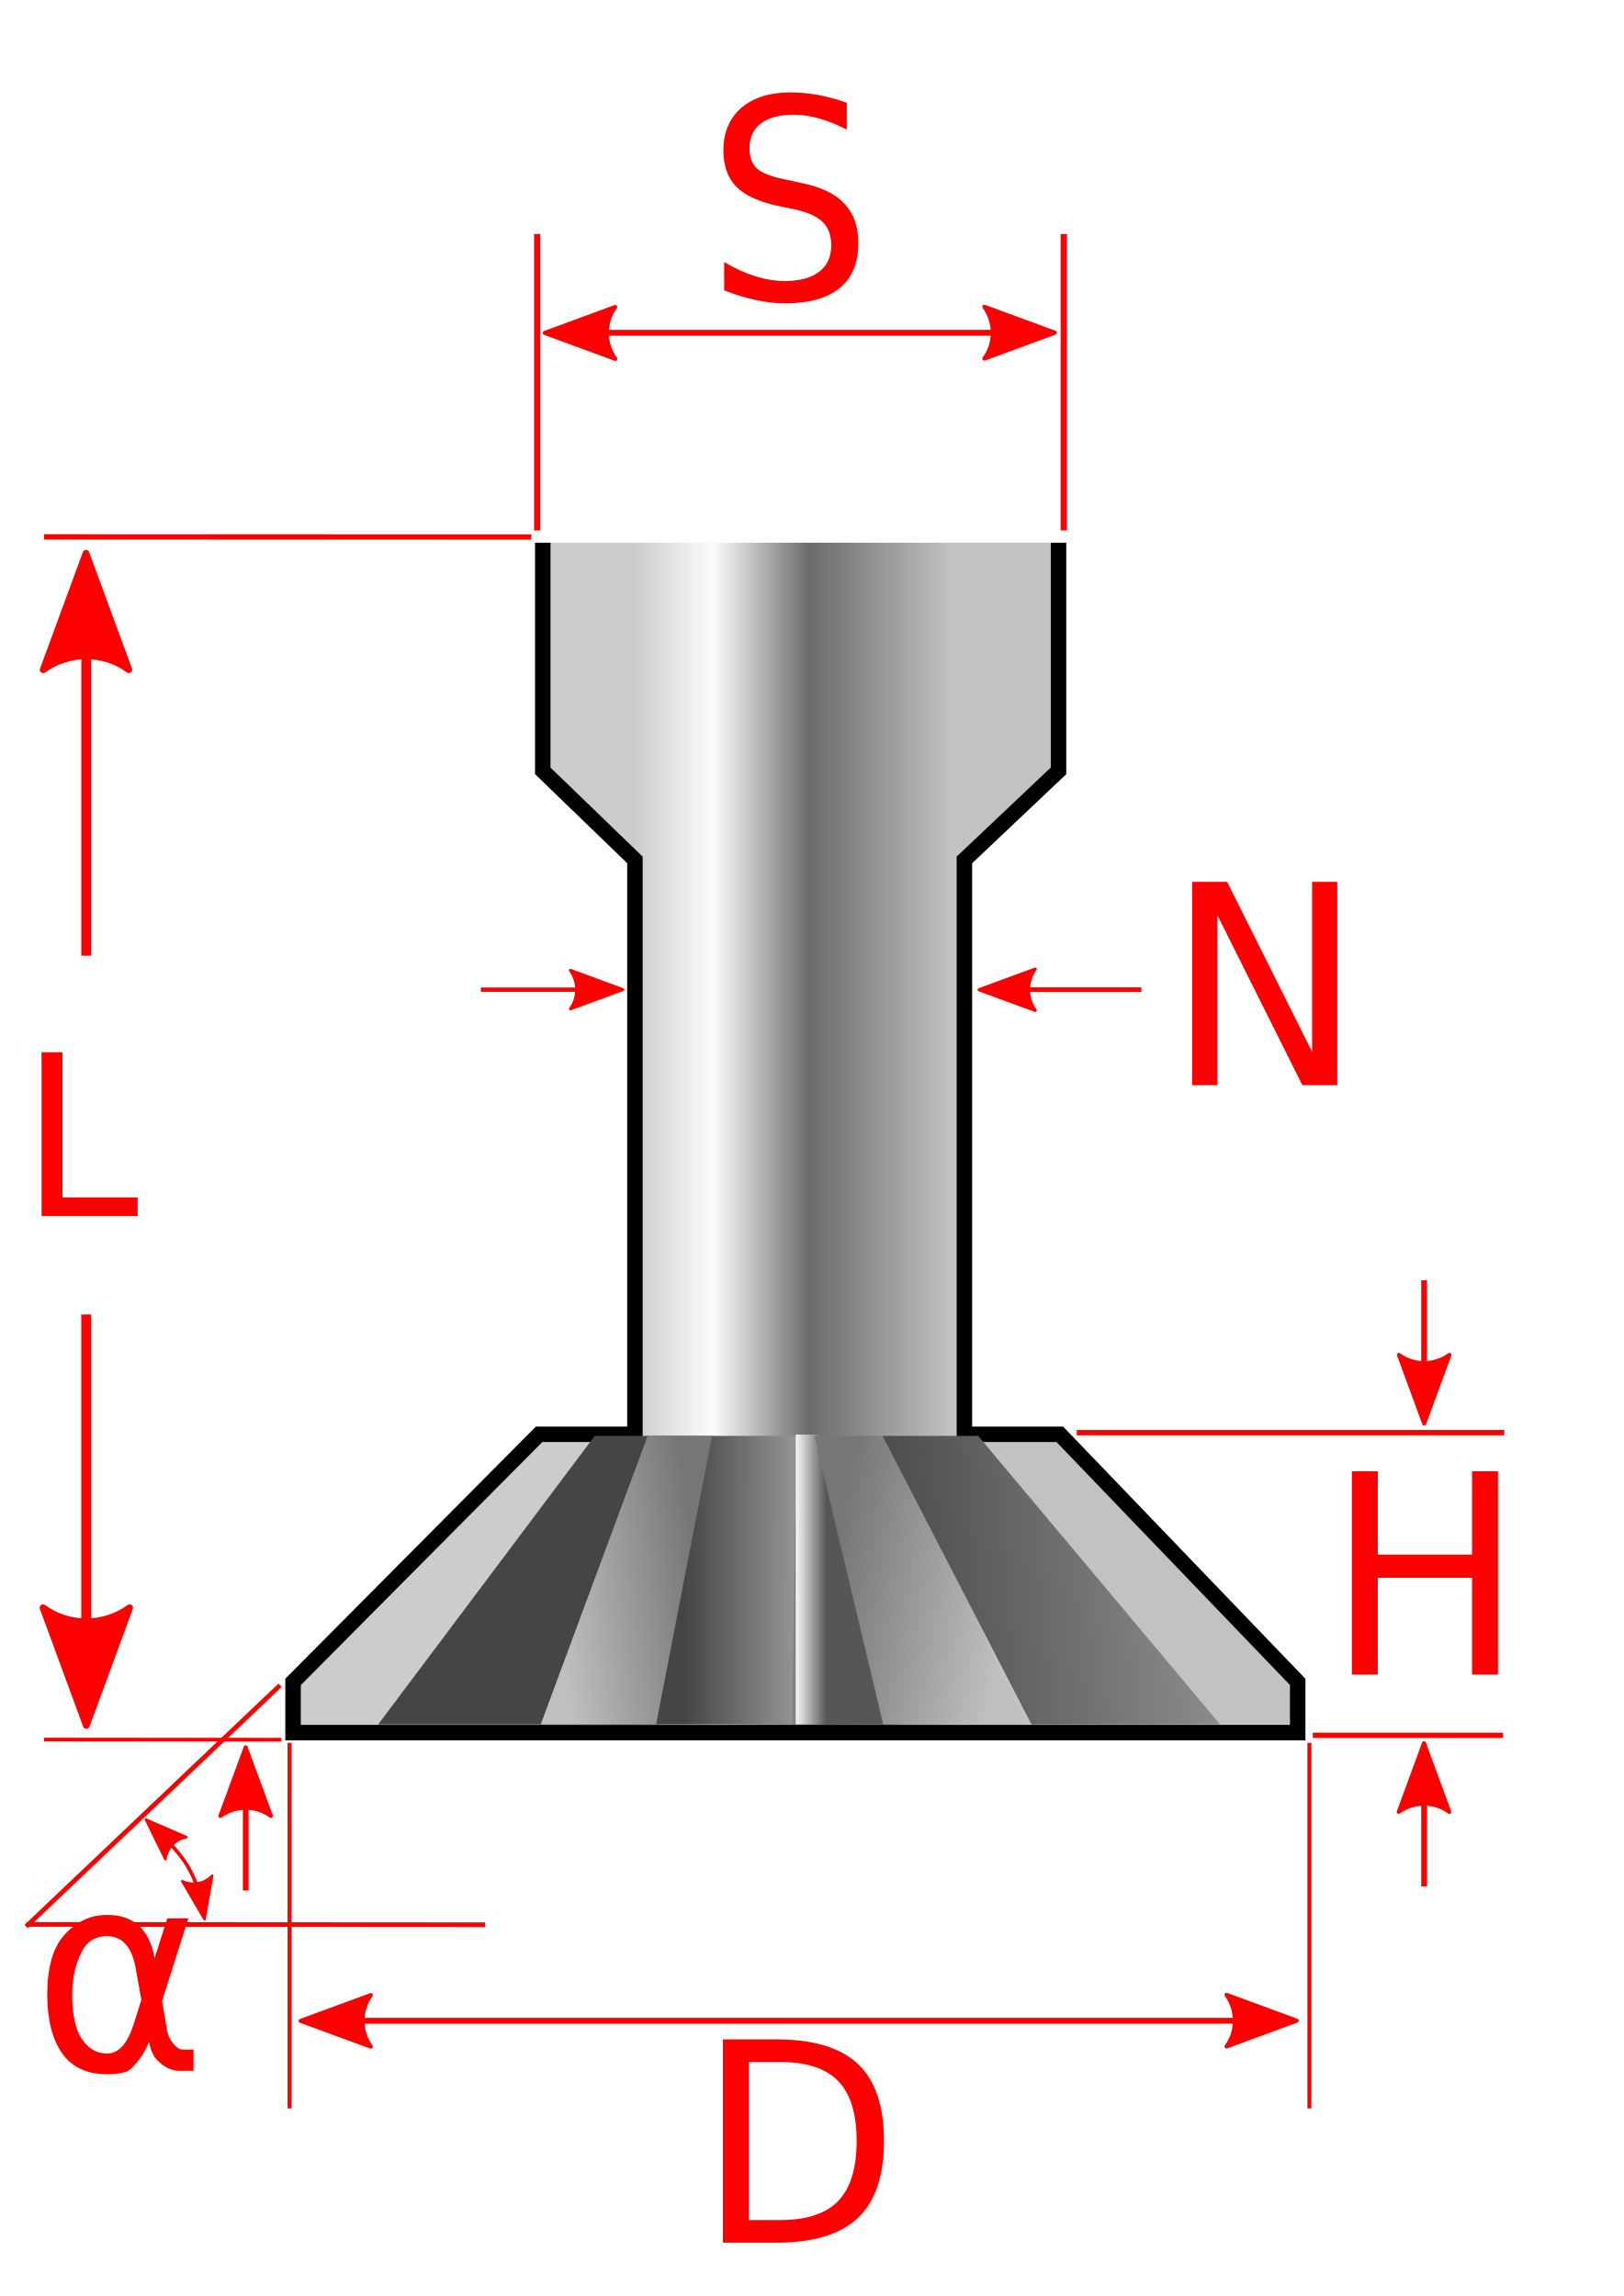
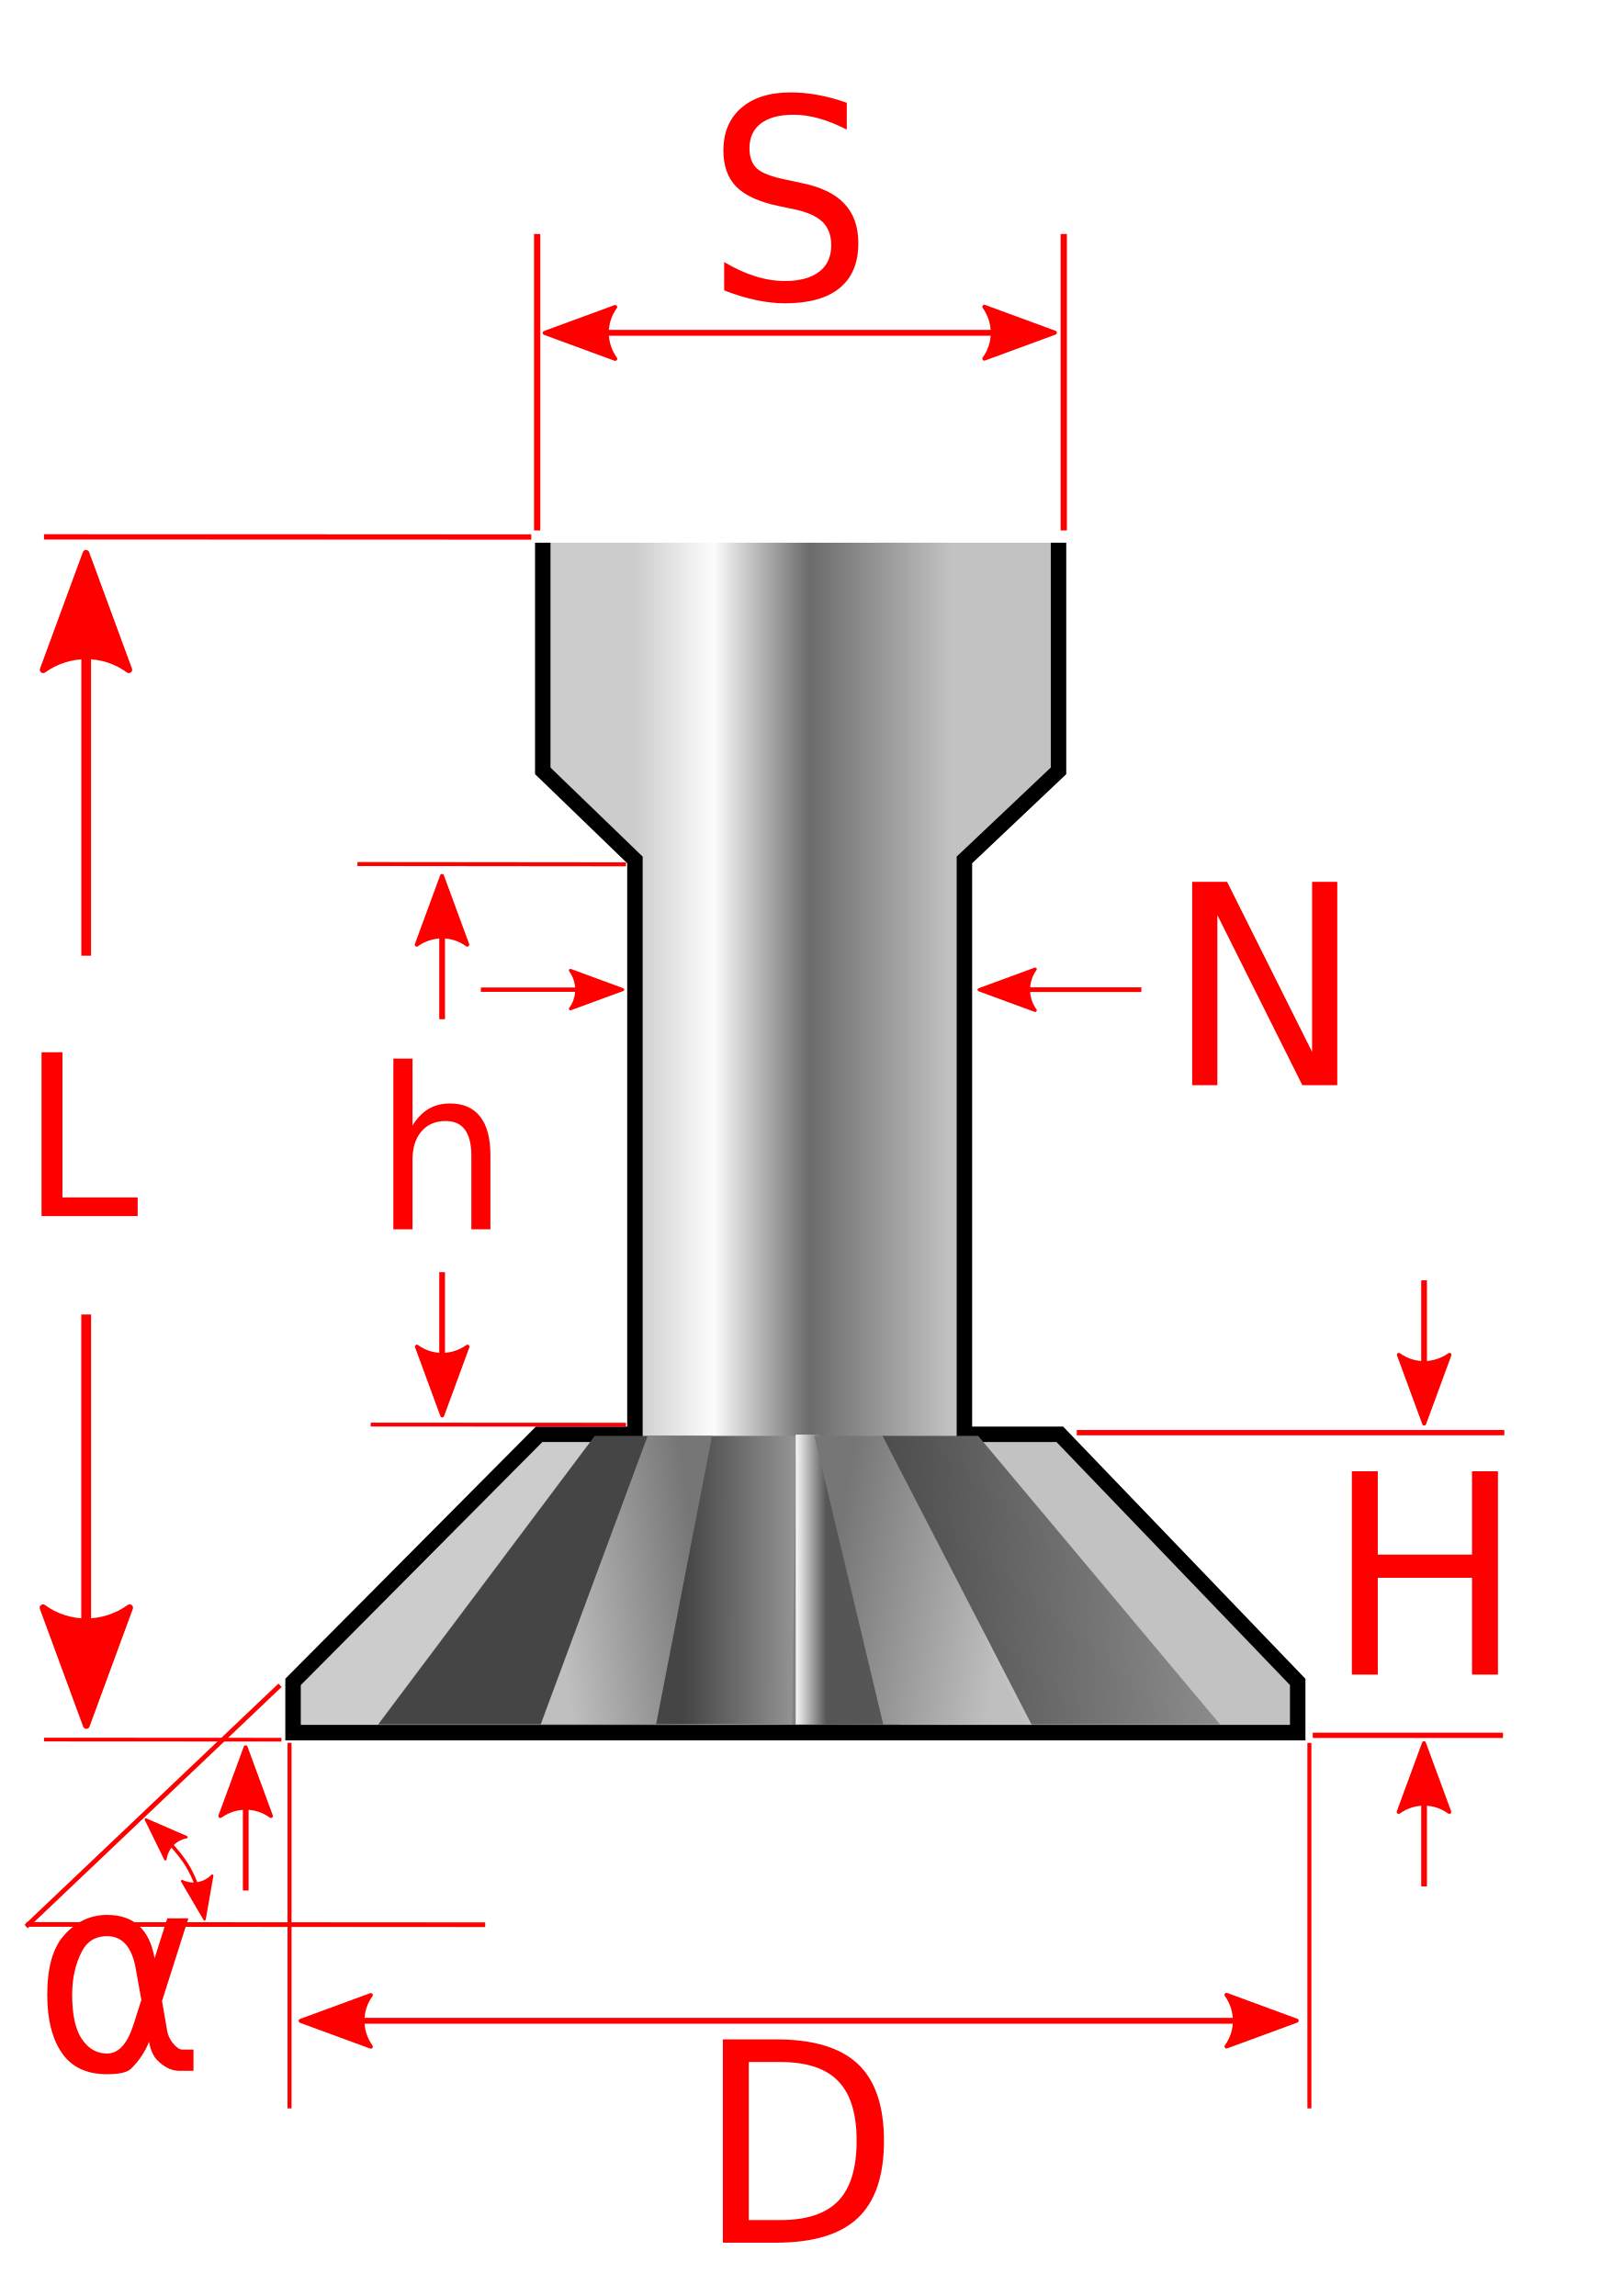
<svg xmlns="http://www.w3.org/2000/svg" xmlns:xlink="http://www.w3.org/1999/xlink" id="svg8" version="1.1" viewBox="0 0 210 297" height="297mm" width="210mm" xml:space="preserve">
  <defs id="defs2">
    <linearGradient id="linearGradient82685">
      <stop style="stop-color:#cccccc;stop-opacity:1;" offset="0" id="stop82681" />
      <stop style="stop-color:#fcfcfc;stop-opacity:1;" offset="0.25" id="stop87441" />
      <stop style="stop-color:#6b6b6b;stop-opacity:1;" offset="0.554" id="stop92591" />
      <stop style="stop-color:#c2c2c2;stop-opacity:1;" offset="1" id="stop82683" />
    </linearGradient>
    <linearGradient id="linearGradient36741">
      <stop style="stop-color:#f8f8f8;stop-opacity:1;" offset="0" id="stop36737" />
      <stop style="stop-color:#565656;stop-opacity:1;" offset="1" id="stop36739" />
    </linearGradient>
    <linearGradient id="linearGradient20895">
      <stop style="stop-color:#767676;stop-opacity:1;" offset="0" id="stop20891" />
      <stop style="stop-color:#bfbfbf;stop-opacity:1;" offset="1" id="stop20893" />
    </linearGradient>
    <marker orient="auto" refY="0" refX="0" id="marker7593" style="overflow:visible" viewBox="0 0 12.706 9.526" markerWidth="12.706" markerHeight="9.526" preserveAspectRatio="xMidYMid">
      <path id="path7591" style="fill:#000000;fill-opacity:1;fill-rule:evenodd;stroke:#000000;stroke-width:0.625;stroke-linejoin:round;stroke-opacity:1" d="M 8.719,4.034 -2.207,0.016 8.719,-4.002 c -1.745,2.372 -1.735,5.617 -6e-7,8.035 z" transform="matrix(1.1,0,0,1.1,1.1,0)" />
    </marker>
    <marker style="overflow:visible" id="marker4880" refX="0" refY="0" orient="auto" viewBox="0 0 12.706 9.526" markerWidth="12.706" markerHeight="9.526" preserveAspectRatio="xMidYMid">
      <path transform="matrix(-1.1,0,0,-1.1,-1.1,0)" d="M 8.719,4.034 -2.207,0.016 8.719,-4.002 c -1.745,2.372 -1.735,5.617 -6e-7,8.035 z" style="fill:#000000;fill-opacity:1;fill-rule:evenodd;stroke:#000000;stroke-width:0.625;stroke-linejoin:round;stroke-opacity:1" id="path4878" />
    </marker>
    <marker style="overflow:visible" id="marker4732" refX="0" refY="0" orient="auto">
      <path transform="matrix(1.1,0,0,1.1,1.1,0)" d="M 8.719,4.034 -2.207,0.016 8.719,-4.002 c -1.745,2.372 -1.735,5.617 -6e-7,8.035 z" style="fill:#000000;fill-opacity:1;fill-rule:evenodd;stroke:#000000;stroke-width:0.625;stroke-linejoin:round;stroke-opacity:1" id="path4730" />
    </marker>
    <marker orient="auto" refY="0" refX="0" id="marker4584" style="overflow:visible">
      <path id="path4582" style="fill:#000000;fill-opacity:1;fill-rule:evenodd;stroke:#000000;stroke-width:0.625;stroke-linejoin:round;stroke-opacity:1" d="M 8.719,4.034 -2.207,0.016 8.719,-4.002 c -1.745,2.372 -1.735,5.617 -6e-7,8.035 z" transform="matrix(-1.1,0,0,-1.1,-1.1,0)" />
    </marker>
    <marker style="overflow:visible" id="marker4328" refX="0" refY="0" orient="auto" viewBox="0 0 12.706 9.526" markerWidth="12.706" markerHeight="9.526" preserveAspectRatio="xMidYMid">
      <path transform="matrix(-1.1,0,0,-1.1,-1.1,0)" d="M 8.719,4.034 -2.207,0.016 8.719,-4.002 c -1.745,2.372 -1.735,5.617 -6e-7,8.035 z" style="fill:#000000;fill-opacity:1;fill-rule:evenodd;stroke:#000000;stroke-width:0.625;stroke-linejoin:round;stroke-opacity:1" id="path4326" />
    </marker>
    <marker orient="auto" refY="0" refX="0" id="marker4186" style="overflow:visible" viewBox="0 0 12.706 9.526" markerWidth="12.706" markerHeight="9.526" preserveAspectRatio="xMidYMid">
      <path id="path4184" style="fill:#000000;fill-opacity:1;fill-rule:evenodd;stroke:#000000;stroke-width:0.625;stroke-linejoin:round;stroke-opacity:1" d="M 8.719,4.034 -2.207,0.016 8.719,-4.002 c -1.745,2.372 -1.735,5.617 -6e-7,8.035 z" transform="matrix(1.1,0,0,1.1,1.1,0)" />
    </marker>
    <marker style="overflow:visible" id="marker3948" refX="0" refY="0" orient="auto">
      <path transform="matrix(1.1,0,0,1.1,1.1,0)" d="M 8.719,4.034 -2.207,0.016 8.719,-4.002 c -1.745,2.372 -1.735,5.617 -6e-7,8.035 z" style="fill:#000000;fill-opacity:1;fill-rule:evenodd;stroke:#000000;stroke-width:0.625;stroke-linejoin:round;stroke-opacity:1" id="path3946" />
    </marker>
    <marker style="overflow:visible" id="Arrow2Lend" refX="0" refY="0" orient="auto" viewBox="0 0 12.706 9.526" markerWidth="12.706" markerHeight="9.526" preserveAspectRatio="xMidYMid">
      <path transform="matrix(-1.1,0,0,-1.1,-1.1,0)" d="M 8.719,4.034 -2.207,0.016 8.719,-4.002 c -1.745,2.372 -1.735,5.617 -6e-7,8.035 z" style="fill:#000025;fill-opacity:1;fill-rule:evenodd;stroke:#000025;stroke-width:0.625;stroke-linejoin:round;stroke-opacity:1" id="path920" />
    </marker>
    <marker style="overflow:visible" id="Arrow2Lstart" refX="0" refY="0" orient="auto">
      <path transform="matrix(1.1,0,0,1.1,1.1,0)" d="M 8.719,4.034 -2.207,0.016 8.719,-4.002 c -1.745,2.372 -1.735,5.617 -6e-7,8.035 z" style="fill:#000025;fill-opacity:1;fill-rule:evenodd;stroke:#000025;stroke-width:0.625;stroke-linejoin:round;stroke-opacity:1" id="path917" />
    </marker>
    <marker style="overflow:visible" id="marker7497" refX="0" refY="0" orient="auto">
      <path transform="scale(-0.6)" d="M 8.719,4.034 -2.207,0.016 8.719,-4.002 c -1.745,2.372 -1.735,5.617 -6e-7,8.035 z" style="fill:#000025;fill-opacity:1;fill-rule:evenodd;stroke:#000025;stroke-width:0.625;stroke-linejoin:round;stroke-opacity:1" id="path7495" />
    </marker>
    <marker style="overflow:visible" id="marker7379" refX="0" refY="0" orient="auto">
      <path transform="matrix(0.4,0,0,0.4,4,0)" style="fill:#000025;fill-opacity:1;fill-rule:evenodd;stroke:#000025;stroke-width:1pt;stroke-opacity:1" d="M 0,0 5,-5 -12.5,0 5,5 Z" id="path7377" />
    </marker>
    <marker orient="auto" refY="0" refX="0" id="marker5480" style="overflow:visible">
      <path id="path5478" style="fill:#000000;fill-opacity:1;fill-rule:evenodd;stroke:#000000;stroke-width:0.625;stroke-linejoin:round;stroke-opacity:1" d="M 8.719,4.034 -2.207,0.016 8.719,-4.002 c -1.745,2.372 -1.735,5.617 -6e-7,8.035 z" transform="scale(-0.6)" />
    </marker>
    <marker orient="auto" refY="0" refX="0" id="marker5470" style="overflow:visible">
      <path id="path5468" style="fill:#000000;fill-opacity:1;fill-rule:evenodd;stroke:#000000;stroke-width:0.625;stroke-linejoin:round;stroke-opacity:1" d="M 8.719,4.034 -2.207,0.016 8.719,-4.002 c -1.745,2.372 -1.735,5.617 -6e-7,8.035 z" transform="scale(-0.6)" />
    </marker>
    <marker orient="auto" refY="0" refX="0" id="marker5220" style="overflow:visible">
      <path id="path5218" d="M 0,0 5,-5 -12.5,0 5,5 Z" style="fill:#000000;fill-opacity:1;fill-rule:evenodd;stroke:#000000;stroke-width:1pt;stroke-opacity:1" transform="matrix(0.4,0,0,0.4,4,0)" />
    </marker>
    <marker orient="auto" refY="0" refX="0" id="marker5210" style="overflow:visible">
      <path id="path5208" d="M 0,0 5,-5 -12.5,0 5,5 Z" style="fill:#000000;fill-opacity:1;fill-rule:evenodd;stroke:#000000;stroke-width:1pt;stroke-opacity:1" transform="matrix(0.4,0,0,0.4,4,0)" />
    </marker>
    <marker orient="auto" refY="0" refX="0" id="marker5072" style="overflow:visible">
      <path id="path5070" d="M 0,0 5,-5 -12.5,0 5,5 Z" style="fill:#000000;fill-opacity:1;fill-rule:evenodd;stroke:#000000;stroke-width:1pt;stroke-opacity:1" transform="matrix(-0.8,0,0,-0.8,-10,0)" />
    </marker>
    <marker orient="auto" refY="0" refX="0" id="marker5014" style="overflow:visible">
      <path id="path5012" d="M 0,0 5,-5 -12.5,0 5,5 Z" style="fill:#000000;fill-opacity:1;fill-rule:evenodd;stroke:#000000;stroke-width:1pt;stroke-opacity:1" transform="matrix(-0.8,0,0,-0.8,-10,0)" />
    </marker>
    <marker orient="auto" refY="0" refX="0" id="marker4968" style="overflow:visible">
      <path id="path4966" d="M 0,0 5,-5 -12.5,0 5,5 Z" style="fill:#000000;fill-opacity:1;fill-rule:evenodd;stroke:#000000;stroke-width:1pt;stroke-opacity:1" transform="matrix(-0.8,0,0,-0.8,-10,0)" />
    </marker>
    <marker orient="auto" refY="0" refX="0" id="marker4884" style="overflow:visible">
      <path id="path4882" d="M 0,0 5,-5 -12.5,0 5,5 Z" style="fill:#000000;fill-opacity:1;fill-rule:evenodd;stroke:#000000;stroke-width:1pt;stroke-opacity:1" transform="matrix(0.8,0,0,0.8,10,0)" />
    </marker>
    <marker orient="auto" refY="0" refX="0" id="marker4856" style="overflow:visible">
      <path id="path4854" d="M 0,0 5,-5 -12.5,0 5,5 Z" style="fill:#000000;fill-opacity:1;fill-rule:evenodd;stroke:#000000;stroke-width:1pt;stroke-opacity:1" transform="matrix(0.8,0,0,0.8,10,0)" />
    </marker>
    <marker orient="auto" refY="0" refX="0" id="marker4834" style="overflow:visible">
      <path id="path4832" d="M 0,0 5,-5 -12.5,0 5,5 Z" style="fill:#000000;fill-opacity:1;fill-rule:evenodd;stroke:#000000;stroke-width:1pt;stroke-opacity:1" transform="matrix(0.8,0,0,0.8,10,0)" />
    </marker>
    <marker orient="auto" refY="0" refX="0" id="marker5220-5" style="overflow:visible">
      <path id="path5218-3" d="M 0,0 5,-5 -12.5,0 5,5 Z" style="fill:#000000;fill-opacity:1;fill-rule:evenodd;stroke:#000000;stroke-width:1pt;stroke-opacity:1" transform="matrix(0.4,0,0,0.4,4,0)" />
    </marker>
    <marker orient="auto" refY="0" refX="0" id="marker5480-5" style="overflow:visible">
      <path id="path5478-7" style="fill:#000000;fill-opacity:1;fill-rule:evenodd;stroke:#000000;stroke-width:0.625;stroke-linejoin:round;stroke-opacity:1" d="M 8.719,4.034 -2.207,0.016 8.719,-4.002 c -1.745,2.372 -1.735,5.617 -6e-7,8.035 z" transform="scale(-0.6)" />
    </marker>
    <linearGradient xlink:href="#linearGradient36360" id="linearGradient36362" x1="83.833" y1="-3.855" x2="46.76" y2="-3.913" gradientUnits="userSpaceOnUse" gradientTransform="matrix(1.118396,0,0,1,8.709789,204.7329)" />
    <linearGradient id="linearGradient36360">
      <stop style="stop-color:#929292;stop-opacity:1;" offset="0" id="stop36356" />
      <stop style="stop-color:#454545;stop-opacity:1;" offset="0.337" id="stop38296" />
    </linearGradient>
    <linearGradient xlink:href="#linearGradient16058" id="linearGradient16060" x1="79.855" y1="162.6" x2="146.842" y2="155.669" gradientUnits="userSpaceOnUse" gradientTransform="matrix(0.9285597,0,0,1.00646,32.52907,14.27157)" />
    <linearGradient id="linearGradient16058">
      <stop style="stop-color:#424242;stop-opacity:1;" offset="0" id="stop16054" />
      <stop style="stop-color:#a5a5a5;stop-opacity:1;" offset="1" id="stop16056" />
    </linearGradient>
    <marker orient="auto" refY="0" refX="0" id="marker4186-7" style="overflow:visible">
      <path id="path4184-5" style="fill:#000000;fill-opacity:1;fill-rule:evenodd;stroke:#000000;stroke-width:0.625;stroke-linejoin:round;stroke-opacity:1" d="M 8.719,4.034 -2.207,0.016 8.719,-4.002 c -1.745,2.372 -1.735,5.617 -6e-7,8.035 z" transform="matrix(1.1,0,0,1.1,1.1,0)" />
    </marker>
    <marker orient="auto" refY="0" refX="0" id="marker4584-3" style="overflow:visible">
      <path id="path4582-5" style="fill:#000000;fill-opacity:1;fill-rule:evenodd;stroke:#000000;stroke-width:0.625;stroke-linejoin:round;stroke-opacity:1" d="M 8.719,4.034 -2.207,0.016 8.719,-4.002 c -1.745,2.372 -1.735,5.617 -6e-7,8.035 z" transform="matrix(-1.1,0,0,-1.1,-1.1,0)" />
    </marker>
    <marker style="overflow:visible" id="marker4732-6" refX="0" refY="0" orient="auto">
      <path transform="matrix(1.1,0,0,1.1,1.1,0)" d="M 8.719,4.034 -2.207,0.016 8.719,-4.002 c -1.745,2.372 -1.735,5.617 -6e-7,8.035 z" style="fill:#000000;fill-opacity:1;fill-rule:evenodd;stroke:#000000;stroke-width:0.625;stroke-linejoin:round;stroke-opacity:1" id="path4730-2" />
    </marker>
    <marker style="overflow:visible" id="marker3948-9" refX="0" refY="0" orient="auto">
      <path transform="matrix(1.1,0,0,1.1,1.1,0)" d="M 8.719,4.034 -2.207,0.016 8.719,-4.002 c -1.745,2.372 -1.735,5.617 -6e-7,8.035 z" style="fill:#000000;fill-opacity:1;fill-rule:evenodd;stroke:#000000;stroke-width:0.625;stroke-linejoin:round;stroke-opacity:1" id="path3946-1" />
    </marker>
    <marker style="overflow:visible" id="marker4328-2" refX="0" refY="0" orient="auto">
      <path transform="matrix(-1.1,0,0,-1.1,-1.1,0)" d="M 8.719,4.034 -2.207,0.016 8.719,-4.002 c -1.745,2.372 -1.735,5.617 -6e-7,8.035 z" style="fill:#000000;fill-opacity:1;fill-rule:evenodd;stroke:#000000;stroke-width:0.625;stroke-linejoin:round;stroke-opacity:1" id="path4326-7" />
    </marker>
    <marker style="overflow:visible" id="Arrow2Lstart-0" refX="0" refY="0" orient="auto">
      <path transform="matrix(1.1,0,0,1.1,1.1,0)" d="M 8.719,4.034 -2.207,0.016 8.719,-4.002 c -1.745,2.372 -1.735,5.617 -6e-7,8.035 z" style="fill:#000025;fill-opacity:1;fill-rule:evenodd;stroke:#000025;stroke-width:0.625;stroke-linejoin:round;stroke-opacity:1" id="path917-9" />
    </marker>
    <marker style="overflow:visible" id="Arrow2Lend-3" refX="0" refY="0" orient="auto">
      <path transform="matrix(-1.1,0,0,-1.1,-1.1,0)" d="M 8.719,4.034 -2.207,0.016 8.719,-4.002 c -1.745,2.372 -1.735,5.617 -6e-7,8.035 z" style="fill:#000025;fill-opacity:1;fill-rule:evenodd;stroke:#000025;stroke-width:0.625;stroke-linejoin:round;stroke-opacity:1" id="path920-6" />
    </marker>
    <marker style="overflow:visible" id="marker4880-0" refX="0" refY="0" orient="auto">
      <path transform="matrix(-1.1,0,0,-1.1,-1.1,0)" d="M 8.719,4.034 -2.207,0.016 8.719,-4.002 c -1.745,2.372 -1.735,5.617 -6e-7,8.035 z" style="fill:#000000;fill-opacity:1;fill-rule:evenodd;stroke:#000000;stroke-width:0.625;stroke-linejoin:round;stroke-opacity:1" id="path4878-6" />
    </marker>
    <marker orient="auto" refY="0" refX="0" id="marker7593-2" style="overflow:visible">
      <path id="path7591-6" style="fill:#000000;fill-opacity:1;fill-rule:evenodd;stroke:#000000;stroke-width:0.625;stroke-linejoin:round;stroke-opacity:1" d="M 8.719,4.034 -2.207,0.016 8.719,-4.002 c -1.745,2.372 -1.735,5.617 -6e-7,8.035 z" transform="matrix(1.1,0,0,1.1,1.1,0)" />
    </marker>
    <marker orient="auto" refY="0" refX="0" id="marker5072-1" style="overflow:visible">
      <path id="path5070-8" d="M 0,0 5,-5 -12.5,0 5,5 Z" style="fill:#000000;fill-opacity:1;fill-rule:evenodd;stroke:#000000;stroke-width:1pt;stroke-opacity:1" transform="matrix(-0.8,0,0,-0.8,-10,0)" />
    </marker>
    <linearGradient xlink:href="#linearGradient20895" id="linearGradient20691" gradientUnits="userSpaceOnUse" x1="88.003" y1="210.563" x2="114.517" y2="205.597" gradientTransform="matrix(0.8579507,0,0,-0.8898868,30.85144,397.3874)" />
    <linearGradient xlink:href="#linearGradient36741" id="linearGradient36743" x1="83.865" y1="184.477" x2="87.814" y2="184.477" gradientUnits="userSpaceOnUse" gradientTransform="translate(19.05,16.40417)" />
    <linearGradient xlink:href="#linearGradient82685" id="linearGradient82687" x1="62.931" y1="139.99" x2="103.979" y2="139.99" gradientUnits="userSpaceOnUse" gradientTransform="translate(19.05,16.40417)" />
    <linearGradient xlink:href="#linearGradient20895" id="linearGradient2124" gradientUnits="userSpaceOnUse" gradientTransform="matrix(-0.6974373,0,0,-0.8898868,152.6378,397.3874)" x1="88.003" y1="210.563" x2="114.517" y2="205.597" />
    <marker style="overflow:visible" id="Arrow2Lstart-0-7" refX="0" refY="0" orient="auto">
      <path transform="matrix(1.1,0,0,1.1,1.1,0)" d="M 8.719,4.034 -2.207,0.016 8.719,-4.002 c -1.745,2.372 -1.735,5.617 -6e-7,8.035 z" style="fill:#000025;fill-opacity:1;fill-rule:evenodd;stroke:#000025;stroke-width:0.625;stroke-linejoin:round;stroke-opacity:1" id="path917-9-5" />
    </marker>
    <marker style="overflow:visible" id="Arrow2Lend-3-3" refX="0" refY="0" orient="auto">
      <path transform="matrix(-1.1,0,0,-1.1,-1.1,0)" d="M 8.719,4.034 -2.207,0.016 8.719,-4.002 c -1.745,2.372 -1.735,5.617 -6e-7,8.035 z" style="fill:#000025;fill-opacity:1;fill-rule:evenodd;stroke:#000025;stroke-width:0.625;stroke-linejoin:round;stroke-opacity:1" id="path920-6-5" />
    </marker>
  </defs>
  <path id="path4520" d="M 70.198,70.203 V 99.714 l 11.92,11.52 v 74.301 H 69.726 l -31.824,32.029 v 6.56 H 167.836 v -6.56 l -30.766,-32.029 H 124.732 V 111.234 L 136.903,99.714 V 70.203" style="opacity:1;fill:url(#linearGradient82687);fill-opacity:1;stroke:#000000;stroke-width:2;stroke-linecap:butt;stroke-linejoin:miter;stroke-dasharray:none;stroke-opacity:1" />
  <path id="path3652" d="m 48.91,223.066 28.012,-37.33 h 26.077 l -0.563,37.33 h -7.909 z" style="fill:url(#linearGradient36362);fill-opacity:1;stroke:none;stroke-width:2.115;stroke-linecap:butt;stroke-linejoin:miter;stroke-miterlimit:4;stroke-dasharray:none;stroke-opacity:1" />
  <g id="dim-shank_diameter">
    <path id="path4528" d="M 69.474,68.615 V 30.27" style="fill:none;stroke:#ff0000;stroke-width:0.807;stroke-linecap:butt;stroke-linejoin:miter;stroke-miterlimit:4;stroke-dasharray:none;stroke-opacity:1" />
    <path id="path4530" d="M 137.579,68.615 V 30.27" style="fill:none;stroke:#ff0000;stroke-width:0.807;stroke-linecap:butt;stroke-linejoin:miter;stroke-miterlimit:4;stroke-dasharray:none;stroke-opacity:1" />
    <g id="path4542">
      <path style="color:#000000;fill:#ff0000;-inkscape-stroke:none" d="m 71.455,42.672 v 0.76 h 63.965 v -0.76 z" id="path49466" />
      <g id="g49448">
        <g id="path49458">
          <path style="color:#000000;fill:#ff0000;fill-rule:evenodd;stroke-width:0.522;stroke-linejoin:round;-inkscape-stroke:none" d="m 127.309,39.685 9.119,3.353 -9.119,3.353 c 1.457,-1.98 1.448,-4.689 0,-6.707 z" id="path49462" />
          <path style="color:#000000;fill:#ff0000;fill-rule:evenodd;stroke-linejoin:round;-inkscape-stroke:none" d="m 127.398,39.439 a 0.261,0.261 0 0 0 -0.301,0.398 c 1.384,1.929 1.391,4.51 0.002,6.398 a 0.261,0.261 0 0 0 0.299,0.4 l 9.119,-3.354 a 0.261,0.261 0 0 0 0,-0.49 z m 0.436,0.717 7.838,2.883 -7.83,2.879 c 1.006,-1.792 0.998,-3.947 -0.008,-5.762 z" id="path49464" />
        </g>
        <g id="path49450">
          <path style="color:#000000;fill:#ff0000;fill-rule:evenodd;stroke-width:0.522;stroke-linejoin:round;-inkscape-stroke:none" d="m 79.567,46.418 -9.119,-3.353 9.119,-3.353 c -1.457,1.98 -1.448,4.689 0,6.707 z" id="path49454" />
          <path style="color:#000000;fill:#ff0000;fill-rule:evenodd;stroke-linejoin:round;-inkscape-stroke:none" d="m 79.477,39.467 -9.119,3.354 a 0.261,0.261 0 0 0 0,0.49 l 9.119,3.354 a 0.261,0.261 0 0 0 0.303,-0.398 c -1.384,-1.929 -1.391,-4.512 -0.002,-6.4 a 0.261,0.261 0 0 0 -0.301,-0.398 z m -0.441,0.719 c -1.007,1.792 -1,3.947 0.006,5.762 l -7.838,-2.881 z" id="path49456" />
        </g>
      </g>
    </g>
    <g aria-label="S" transform="scale(0.9709603,1.029908)" id="shank_diameter" style="font-size:35.025px;line-height:1.25;font-family:'DejaVu Sans';-inkscape-font-specification:'DejaVu Sans, Normal';letter-spacing:0px;word-spacing:0px;fill:#ff0000;stroke-width:3.284">
      <path d="m 112.793,12.904 v 3.369 q -1.967,-0.941 -3.711,-1.402 -1.744,-0.462 -3.369,-0.462 -2.822,0 -4.361,1.095 -1.522,1.095 -1.522,3.113 0,1.693 1.009,2.565 1.026,0.855 3.865,1.385 l 2.086,0.428 q 3.865,0.735 5.695,2.6 1.847,1.847 1.847,4.96 0,3.711 -2.497,5.627 -2.48,1.915 -7.286,1.915 -1.813,0 -3.865,-0.41 -2.035,-0.41 -4.224,-1.214 v -3.557 q 2.104,1.18 4.122,1.779 2.018,0.599 3.968,0.599 2.959,0 4.566,-1.163 1.608,-1.163 1.608,-3.318 0,-1.881 -1.163,-2.942 -1.146,-1.06 -3.78,-1.591 l -2.104,-0.41 q -3.865,-0.77 -5.592,-2.411 -1.727,-1.642 -1.727,-4.566 0,-3.386 2.377,-5.336 2.394,-1.95 6.584,-1.95 1.796,0 3.66,0.325 1.864,0.325 3.814,0.975 z" id="path219" />
    </g>
  </g>
  <g id="dim-diameter">
    <path id="path4538" d="M 169.349,272.732 V 225.448" style="fill:none;stroke:#ff0000;stroke-width:0.517;stroke-linecap:butt;stroke-linejoin:miter;stroke-miterlimit:4;stroke-dasharray:none;stroke-opacity:1" />
    <g id="path4548">
      <path style="color:#000000;fill:#ff0000;-inkscape-stroke:none" d="m 39.887,261.021 v 0.756 H 166.705 v -0.756 z" id="path49994" />
      <g id="g49976">
        <g id="path49986">
          <path style="color:#000000;fill:#ff0000;fill-rule:evenodd;stroke-width:0.519;stroke-linejoin:round;-inkscape-stroke:none" d="m 158.63,258.047 9.079,3.339 -9.079,3.339 c 1.451,-1.971 1.442,-4.668 0,-6.678 z" id="path49990" />
          <path style="color:#000000;fill:#ff0000;fill-rule:evenodd;stroke-linejoin:round;-inkscape-stroke:none" d="m 158.719,257.803 a 0.26,0.26 0 0 0 -0.301,0.396 c 1.378,1.92 1.385,4.491 0.002,6.371 a 0.26,0.26 0 0 0 0.299,0.398 l 9.08,-3.34 a 0.26,0.26 0 0 0 0,-0.486 z m 0.434,0.713 7.805,2.871 -7.797,2.867 c 1.003,-1.785 0.994,-3.932 -0.008,-5.738 z" id="path49992" />
        </g>
        <g id="path49978">
          <path style="color:#000000;fill:#ff0000;fill-rule:evenodd;stroke-width:0.519;stroke-linejoin:round;-inkscape-stroke:none" d="m 47.962,264.751 -9.079,-3.339 9.079,-3.339 c -1.451,1.971 -1.442,4.668 -1e-6,6.678 z" id="path49982" />
          <path style="color:#000000;fill:#ff0000;fill-rule:evenodd;stroke-linejoin:round;-inkscape-stroke:none" d="m 47.873,257.83 -9.08,3.338 a 0.26,0.26 0 0 0 0,0.488 l 9.08,3.338 a 0.26,0.26 0 0 0 0.301,-0.395 c -1.378,-1.92 -1.385,-4.493 -0.002,-6.373 A 0.26,0.26 0 0 0 47.873,257.83 Z m -0.439,0.713 c -1.004,1.785 -0.997,3.933 0.006,5.74 l -7.803,-2.871 z" id="path49984" />
        </g>
      </g>
    </g>
    <g aria-label="D" transform="scale(0.9709603,1.029908)" id="diameter" style="font-size:35.025px;line-height:1.25;font-family:'DejaVu Sans';-inkscape-font-specification:'DejaVu Sans, Normal';letter-spacing:0px;word-spacing:0px;fill:#ff0000;stroke-width:3.284">
      <path d="m 99.739,258.984 v 19.856 h 4.173 q 5.285,0 7.73,-2.394 2.463,-2.394 2.463,-7.559 0,-5.131 -2.463,-7.508 -2.446,-2.394 -7.73,-2.394 z m -3.455,-2.839 h 7.097 q 7.422,0 10.894,3.095 3.472,3.078 3.472,9.646 0,6.601 -3.489,9.697 -3.489,3.095 -10.877,3.095 h -7.097 z" id="path222" />
    </g>
    <path id="path4538-8" d="M 37.447,272.732 V 225.448" style="fill:none;stroke:#ff0000;stroke-width:0.517;stroke-linecap:butt;stroke-linejoin:miter;stroke-miterlimit:4;stroke-dasharray:none;stroke-opacity:1" />
  </g>
  <path id="rect6239" style="opacity:1;fill:url(#linearGradient36743);fill-opacity:1;stroke-width:1.985;stroke-linecap:round;stroke-linejoin:round" d="m 102.915,185.576 h 3.346 l 10.054,37.49 h -10.054 -3.346 z" />
  <path style="fill:url(#linearGradient20691);fill-opacity:1;stroke:none;stroke-width:0.231px;stroke-linecap:butt;stroke-linejoin:miter;stroke-opacity:1" d="m 105.326,185.736 8.908,37.33 h 18.362 L 115.574,185.736 Z" id="path20293" />
  <g id="dim-cutting_edge_height">
    <path id="path4548-6" d="m 139.264,185.321 h 55.293" style="fill:none;stroke:#ff0000;stroke-width:0.686;stroke-linecap:butt;stroke-linejoin:miter;stroke-miterlimit:4;stroke-dasharray:none;stroke-opacity:1" />
    <g id="path4538-7">
      <path style="color:#000000;fill:#ff0000;-inkscape-stroke:none" d="m 183.811,226.471 v 17.549 h 0.74 V 226.471 Z" id="path50222" />
      <g id="g50212">
        <g id="path50214">
          <path style="color:#000000;fill:#ff0000;fill-rule:evenodd;stroke-width:0.509;stroke-linejoin:round;-inkscape-stroke:none" d="m 180.898,234.381 3.27,-8.893 3.27,8.893 c -1.931,-1.421 -4.572,-1.413 -6.54,0 z" id="path50218" />
          <path style="color:#000000;fill:#ff0000;fill-rule:evenodd;stroke-linejoin:round;-inkscape-stroke:none" d="m 184.168,225.234 a 0.254,0.254 0 0 0 -0.238,0.166 l -3.27,8.893 a 0.254,0.254 0 0 0 0.387,0.295 c 1.881,-1.35 4.399,-1.357 6.24,-0.002 a 0.254,0.254 0 0 0 0.391,-0.293 l -3.271,-8.893 a 0.254,0.254 0 0 0 -0.238,-0.166 z m 0,0.99 2.809,7.639 c -1.748,-0.982 -3.85,-0.976 -5.619,0.006 z" id="path50220" />
        </g>
      </g>
    </g>
    <g aria-label="H" transform="scale(0.9709603,1.029908)" id="cutting_edge_height" style="font-size:35.025px;line-height:1.25;font-family:'DejaVu Sans';-inkscape-font-specification:'DejaVu Sans, Normal';letter-spacing:0px;word-spacing:0px;fill:#ff0000;stroke-width:3.284">
      <path d="m 180.069,184.792 h 3.455 v 10.467 h 12.553 v -10.467 h 3.455 v 25.534 h -3.455 v -12.16 h -12.553 v 12.16 h -3.455 z" id="path225" />
    </g>
    <path id="path128465" d="m 169.785,224.476 h 24.602" style="fill:none;stroke:#ff0000;stroke-width:0.686;stroke-linecap:butt;stroke-linejoin:miter;stroke-miterlimit:4;stroke-dasharray:none;stroke-opacity:1" />
    <g id="path130891">
      <path style="color:#000000;fill:#ff0000;-inkscape-stroke:none" d="m 183.811,165.615 v 17.551 h 0.74 v -17.551 z" id="path50236" />
      <g id="g50226">
        <g id="path50228">
          <path style="color:#000000;fill:#ff0000;fill-rule:evenodd;stroke-width:0.509;stroke-linejoin:round;-inkscape-stroke:none" d="m 187.465,175.256 -3.27,8.893 -3.27,-8.893 c 1.931,1.421 4.572,1.413 6.54,0 z" id="path50232" />
          <path style="color:#000000;fill:#ff0000;fill-rule:evenodd;stroke-linejoin:round;-inkscape-stroke:none" d="m 187.521,175.008 a 0.254,0.254 0 0 0 -0.205,0.041 c -1.881,1.35 -4.401,1.357 -6.242,0.002 a 0.254,0.254 0 0 0 -0.389,0.293 l 3.27,8.893 a 0.254,0.254 0 0 0 0.479,0 l 3.27,-8.893 a 0.254,0.254 0 0 0 -0.182,-0.336 z m -0.516,0.76 -2.811,7.643 -2.811,-7.637 c 1.749,0.983 3.851,0.976 5.621,-0.006 z" id="path50234" />
        </g>
      </g>
    </g>
  </g>
  <g id="dim-neck_diameter">
    <g id="path149716">
      <path style="color:#000000;fill:#ff0000;-inkscape-stroke:none" d="m 127.439,127.719 v 0.602 h 20.178 v -0.602 z" id="path49402" />
      <g id="g49392">
        <g id="path49394">
          <path style="color:#000000;fill:#ff0000;fill-rule:evenodd;stroke-width:0.414;stroke-linejoin:round;-inkscape-stroke:none" d="m 133.883,130.694 -7.243,-2.664 7.243,-2.664 c -1.157,1.573 -1.151,3.724 0,5.327 z" id="path49398" />
          <path style="color:#000000;fill:#ff0000;fill-rule:evenodd;stroke-linejoin:round;-inkscape-stroke:none" d="m 133.811,125.172 -7.242,2.664 a 0.207,0.207 0 0 0 0,0.389 l 7.242,2.664 a 0.207,0.207 0 0 0 0.24,-0.316 c -1.1,-1.532 -1.105,-3.582 -0.002,-5.082 a 0.207,0.207 0 0 0 -0.238,-0.318 z m -0.244,0.531 c -0.843,1.452 -0.841,3.183 0,4.654 l -6.326,-2.326 z" id="path49400" />
        </g>
      </g>
    </g>
    <g aria-label="N" transform="scale(0.9709603,1.029908)" id="neck_diameter" style="font-size:35.025px;line-height:1.25;font-family:'DejaVu Sans';-inkscape-font-specification:'DejaVu Sans, Normal';letter-spacing:0px;word-spacing:0px;fill:#ff0000;stroke-width:3.284">
      <path d="m 158.801,110.762 h 4.652 l 11.322,21.361 v -21.361 h 3.352 v 25.534 h -4.652 L 162.153,114.935 v 21.361 h -3.352 z" id="path228" />
    </g>
    <g id="path149718">
      <path style="color:#000000;fill:#ff0000;-inkscape-stroke:none" d="m 62.191,127.738 v 0.562 h 17.6 v -0.562 z" id="path49416" />
      <g id="g49406">
        <g id="path49408">
          <path style="color:#000000;fill:#ff0000;fill-rule:evenodd;stroke-width:0.387;stroke-linejoin:round;-inkscape-stroke:none" d="m 73.774,125.522 6.765,2.488 -6.765,2.488 c 1.081,-1.469 1.074,-3.478 10e-7,-4.975 z" id="path49412" />
          <path style="color:#000000;fill:#ff0000;fill-rule:evenodd;stroke-linejoin:round;-inkscape-stroke:none" d="m 73.84,125.34 a 0.194,0.194 0 0 0 -0.223,0.295 c 1.027,1.431 1.033,3.348 0.002,4.748 a 0.194,0.194 0 0 0 0.221,0.297 l 6.766,-2.488 a 0.194,0.194 0 0 0 0,-0.363 z m 0.23,0.496 5.908,2.174 -5.908,2.174 c 0.788,-1.356 0.786,-2.974 0,-4.348 z" id="path49414" />
        </g>
      </g>
    </g>
  </g>
  <path style="fill:url(#linearGradient16060);fill-opacity:1;stroke:none;stroke-width:0.256px;stroke-linecap:butt;stroke-linejoin:miter;stroke-opacity:1" d="m 133.41,223.066 -19.269,-37.33 h 12.369 l 31.289,37.33 z" id="path1249" />
  <path style="fill:url(#linearGradient2124);fill-opacity:1;stroke:none;stroke-width:0.208px;stroke-linecap:butt;stroke-linejoin:miter;stroke-opacity:1" d="m 92.097,185.736 -7.242,37.33 H 69.929 l 13.838,-37.33 z" id="path1726" />
  <g id="dim-cutting_edge_angle" style="display:inline">
    <g id="path5698">
      <path style="color:#000000;fill:#ff0000;-inkscape-stroke:none" d="m 19.453,235.604 -0.311,0.324 c 1.43,1.366 3.725,3.556 4.938,5.602 1.489,2.511 1.811,4.92 2.043,6.201 l 0.441,-0.08 c -0.227,-1.255 -0.559,-3.754 -2.098,-6.35 -1.267,-2.137 -3.585,-4.332 -5.014,-5.697 z" id="path49544" />
      <g id="g49526">
        <g id="path49536">
          <path style="color:#000000;fill:#ff0000;fill-rule:evenodd;stroke-width:0.308;stroke-linejoin:round;-inkscape-stroke:none" d="m 27.448,242.622 -0.991,5.653 -2.908,-4.949 c 1.304,0.639 2.878,0.349 3.899,-0.705 z" id="path49540" />
          <path style="color:#000000;fill:#ff0000;fill-rule:evenodd;stroke-linejoin:round;-inkscape-stroke:none" d="m 27.455,242.469 a 0.154,0.154 0 0 0 -0.117,0.047 c -0.976,1.007 -2.477,1.283 -3.721,0.674 a 0.154,0.154 0 0 0 -0.199,0.215 l 2.906,4.949 a 0.154,0.154 0 0 0 0.285,-0.051 l 0.99,-5.654 a 0.154,0.154 0 0 0 -0.145,-0.18 z m -0.211,0.428 -0.865,4.941 -2.539,-4.324 c 1.174,0.424 2.439,0.193 3.404,-0.617 z" id="path49542" />
        </g>
        <g id="path49528">
          <path style="color:#000000;fill:#ff0000;fill-rule:evenodd;stroke-width:0.308;stroke-linejoin:round;-inkscape-stroke:none" d="m 21.39,240.514 -2.527,-5.153 5.264,2.288 c -1.43,0.251 -2.532,1.412 -2.737,2.865 z" id="path49532" />
          <path style="color:#000000;fill:#ff0000;fill-rule:evenodd;stroke-linejoin:round;-inkscape-stroke:none" d="m 18.924,235.219 a 0.154,0.154 0 0 0 -0.199,0.209 l 2.527,5.154 a 0.154,0.154 0 0 0 0.291,-0.047 c 0.196,-1.389 1.246,-2.495 2.609,-2.734 a 0.154,0.154 0 0 0 0.035,-0.293 z m 0.26,0.449 4.6,2 c -1.199,0.347 -2.087,1.28 -2.391,2.502 z" id="path49534" />
        </g>
      </g>
    </g>
    <g aria-label="α" transform="scale(0.9709603,1.029908)" id="cutting_edge_angle" style="font-size:35.025px;line-height:1.25;font-family:'DejaVu Sans';-inkscape-font-specification:'DejaVu Sans, Normal';letter-spacing:0px;word-spacing:0px;fill:#ff0000;stroke-width:3.284">
      <path d="m 18.829,251.184 -0.752,-3.951 q -0.77,-4.053 -3.814,-4.053 -2.292,0 -3.335,1.881 -1.317,2.36 -1.317,5.473 0,3.762 1.283,5.558 1.3,1.83 3.369,1.83 2.292,0 3.523,-3.643 z m 1.762,-5.233 1.693,-5.011 h 2.805 l -3.506,10.381 0.684,3.745 q 0.154,0.838 0.752,1.539 0.701,0.821 1.248,0.821 h 1.505 v 2.668 h -1.881 q -1.608,0 -3.044,-1.437 -0.701,-0.718 -0.992,-2.223 -0.787,1.898 -2.394,3.386 -0.752,0.701 -3.198,0.701 -4.019,0 -5.969,-2.6 -2.001,-2.685 -2.001,-7.388 0,-5.028 2.172,-7.388 2.411,-2.634 5.798,-2.634 5.319,0 6.328,5.439 z" id="path231" />
    </g>
    <path style="fill:none;stroke:#ff0000;stroke-width:0.6;stroke-linecap:butt;stroke-linejoin:miter;stroke-dasharray:none;stroke-opacity:1" d="M 3.383,249.2 36.215,218.001" id="path140257-6" />
    <path style="fill:none;stroke:#ff0000;stroke-width:0.6;stroke-linecap:butt;stroke-linejoin:miter;stroke-dasharray:none;stroke-opacity:1" d="M 62.754,248.973 3.409,248.935" id="path140655-2" />
    <path style="fill:none;stroke:#ff0000;stroke-width:0.48;stroke-linecap:butt;stroke-linejoin:miter;stroke-dasharray:none;stroke-opacity:1" d="M 36.4,225.039 5.692,225.023" id="path140655" class="dim-cutting_edge_angle dim-length" />
    <g id="path12753">
      <path style="color:#000000;fill:#ff0000;-inkscape-stroke:none" d="m 31.412,227 v 17.549 h 0.738 V 227 Z" id="path49522" />
      <g id="g49512">
        <g id="path49514">
          <path style="color:#000000;fill:#ff0000;fill-rule:evenodd;stroke-width:0.509;stroke-linejoin:round;-inkscape-stroke:none" d="m 28.498,234.91 3.27,-8.893 3.27,8.893 c -1.931,-1.421 -4.572,-1.413 -6.54,0 z" id="path49518" />
          <path style="color:#000000;fill:#ff0000;fill-rule:evenodd;stroke-linejoin:round;-inkscape-stroke:none" d="m 31.768,225.762 a 0.254,0.254 0 0 0 -0.238,0.168 l -3.27,8.893 a 0.254,0.254 0 0 0 0.387,0.295 c 1.881,-1.35 4.401,-1.357 6.242,-0.002 a 0.254,0.254 0 0 0 0.389,-0.293 l -3.27,-8.893 a 0.254,0.254 0 0 0 -0.24,-0.168 z m 0,0.994 2.809,7.635 c -1.748,-0.982 -3.85,-0.974 -5.619,0.008 z" id="path49520" />
        </g>
      </g>
    </g>
  </g>
  <g id="dim-length" style="display:inline">
    <g id="path13291">
      <path style="color:#000000;fill:#ff0000;-inkscape-stroke:none" d="m 10.518,73.232 v 50.395 h 1.254 V 73.232 Z" id="path49480" />
      <g id="g49470">
        <g id="path49472">
          <path style="color:#000000;fill:#ff0000;fill-rule:evenodd;stroke-width:0.862;stroke-linejoin:round;-inkscape-stroke:none" d="M 5.58,86.637 11.122,71.568 16.663,86.637 c -3.272,-2.407 -7.748,-2.394 -11.083,-10e-7 z" id="path49476" />
          <path style="color:#000000;fill:#ff0000;fill-rule:evenodd;stroke-linejoin:round;-inkscape-stroke:none" d="m 11.121,71.137 a 0.431,0.431 0 0 0 -0.404,0.283 L 5.176,86.488 a 0.431,0.431 0 0 0 0.656,0.5 c 3.187,-2.288 7.456,-2.3 10.576,-0.004 a 0.431,0.431 0 0 0 0.66,-0.496 L 11.525,71.42 a 0.431,0.431 0 0 0 -0.404,-0.283 z m 0,1.68 4.76,12.941 c -2.962,-1.664 -6.525,-1.652 -9.523,0.012 z" id="path49478" />
        </g>
      </g>
    </g>
    <g id="path13689">
      <path style="color:#000000;fill:#ff0000;-inkscape-stroke:none" d="m 10.51,170.037 v 51.482 h 1.268 v -51.482 z" id="path49494" />
      <g id="g49484">
        <g id="path49486">
          <path style="color:#000000;fill:#ff0000;fill-rule:evenodd;stroke-width:0.871;stroke-linejoin:round;-inkscape-stroke:none" d="M 16.767,207.972 11.166,223.203 5.565,207.972 c 3.307,2.433 7.831,2.419 11.202,0 z" id="path49490" />
          <path style="color:#000000;fill:#ff0000;fill-rule:evenodd;stroke-linejoin:round;-inkscape-stroke:none" d="m 16.865,207.547 a 0.436,0.436 0 0 0 -0.352,0.07 c -3.221,2.312 -7.536,2.324 -10.689,0.004 A 0.436,0.436 0 0 0 5.156,208.123 l 5.602,15.23 a 0.436,0.436 0 0 0 0.816,0 l 5.602,-15.23 a 0.436,0.436 0 0 0 -0.311,-0.576 z m -0.887,1.303 -4.812,13.094 -4.811,-13.084 c 2.994,1.682 6.593,1.67 9.623,-0.01 z" id="path49492" />
        </g>
      </g>
    </g>
    <g aria-label="L" transform="scale(0.9709603,1.029908)" id="length" style="font-size:28.222px;line-height:1.25;font-family:'DejaVu Sans';-inkscape-font-specification:'DejaVu Sans, Normal';letter-spacing:0px;word-spacing:0px;fill:#ff0000;stroke-width:3.284">
      <path d="m 5.535,132.163 h 2.784 v 18.231 H 18.337 v 2.343 H 5.535 Z" id="path234" />
    </g>
    <path style="fill:none;stroke:#ff0000;stroke-width:0.685;stroke-linecap:butt;stroke-linejoin:miter;stroke-dasharray:none;stroke-opacity:1" d="M 68.709,69.463 5.69,69.447" id="path14589" />
  </g>
-   <g id="dim-neck_height" style="display:none">
+   <g id="dim-neck_height">
    <path style="fill:none;stroke:#ff0000;stroke-width:0.513;stroke-linecap:butt;stroke-linejoin:miter;stroke-dasharray:none;stroke-opacity:1" d="m 80.962,111.804 -34.735,-0.034" id="path17382" />
    <path style="fill:none;stroke:#ff0000;stroke-width:0.498;stroke-linecap:butt;stroke-linejoin:miter;stroke-dasharray:none;stroke-opacity:1" d="m 80.962,184.293 -33.02,-0.017" id="path17384" />
    <g id="path17386">
      <path style="color:#000000;fill:#ff0000;-inkscape-stroke:none" d="m 56.811,114.287 v 17.551 h 0.74 v -17.551 z" id="path49430" />
      <g id="g49420">
        <g id="path49422">
          <path style="color:#000000;fill:#ff0000;fill-rule:evenodd;stroke-width:0.509;stroke-linejoin:round;-inkscape-stroke:none" d="m 53.898,122.197 3.27,-8.893 3.27,8.893 c -1.931,-1.421 -4.572,-1.413 -6.54,0 z" id="path49426" />
          <path style="color:#000000;fill:#ff0000;fill-rule:evenodd;stroke-linejoin:round;-inkscape-stroke:none" d="m 57.168,113.051 a 0.254,0.254 0 0 0 -0.238,0.166 l -3.27,8.893 a 0.254,0.254 0 0 0 0.387,0.295 c 1.881,-1.35 4.399,-1.357 6.24,-0.002 a 0.254,0.254 0 0 0 0.391,-0.293 L 57.406,113.217 a 0.254,0.254 0 0 0 -0.238,-0.166 z m 0,0.99 2.809,7.639 c -1.748,-0.982 -3.85,-0.976 -5.619,0.006 z" id="path49428" />
        </g>
      </g>
    </g>
    <g aria-label="h" transform="scale(0.9709603,1.029908)" id="neck_height" style="font-size:28.222px;line-height:1.25;font-family:'DejaVu Sans';-inkscape-font-specification:'DejaVu Sans, Normal';letter-spacing:0px;word-spacing:0px;fill:#ff0000;stroke-width:3.284">
      <path d="m 65.322,145.085 v 9.316 h -2.536 v -9.233 q 0,-2.191 -0.854,-3.28 -0.854,-1.089 -2.563,-1.089 -2.053,0 -3.238,1.309 -1.185,1.309 -1.185,3.569 v 8.723 h -2.549 v -21.442 h 2.549 v 8.406 q 0.91,-1.392 2.136,-2.081 1.24,-0.689 2.853,-0.689 2.66,0 4.024,1.654 1.364,1.64 1.364,4.837 z" id="path237" />
    </g>
    <g id="path17392">
      <path style="color:#000000;fill:#ff0000;-inkscape-stroke:none" d="m 56.811,164.559 v 17.549 h 0.74 v -17.549 z" id="path49444" />
      <g id="g49434">
        <g id="path49436">
          <path style="color:#000000;fill:#ff0000;fill-rule:evenodd;stroke-width:0.509;stroke-linejoin:round;-inkscape-stroke:none" d="m 60.465,174.197 -3.27,8.893 -3.27,-8.893 c 1.931,1.421 4.572,1.413 6.54,0 z" id="path49440" />
          <path style="color:#000000;fill:#ff0000;fill-rule:evenodd;stroke-linejoin:round;-inkscape-stroke:none" d="m 60.521,173.949 a 0.254,0.254 0 0 0 -0.205,0.041 c -1.881,1.35 -4.401,1.357 -6.242,0.002 a 0.254,0.254 0 0 0 -0.389,0.293 l 3.27,8.893 a 0.254,0.254 0 0 0 0.479,0 l 3.27,-8.893 a 0.254,0.254 0 0 0 -0.182,-0.336 z m -0.516,0.76 -2.811,7.643 -2.811,-7.637 c 1.749,0.983 3.851,0.976 5.621,-0.006 z" id="path49442" />
        </g>
      </g>
    </g>
  </g>
</svg>
